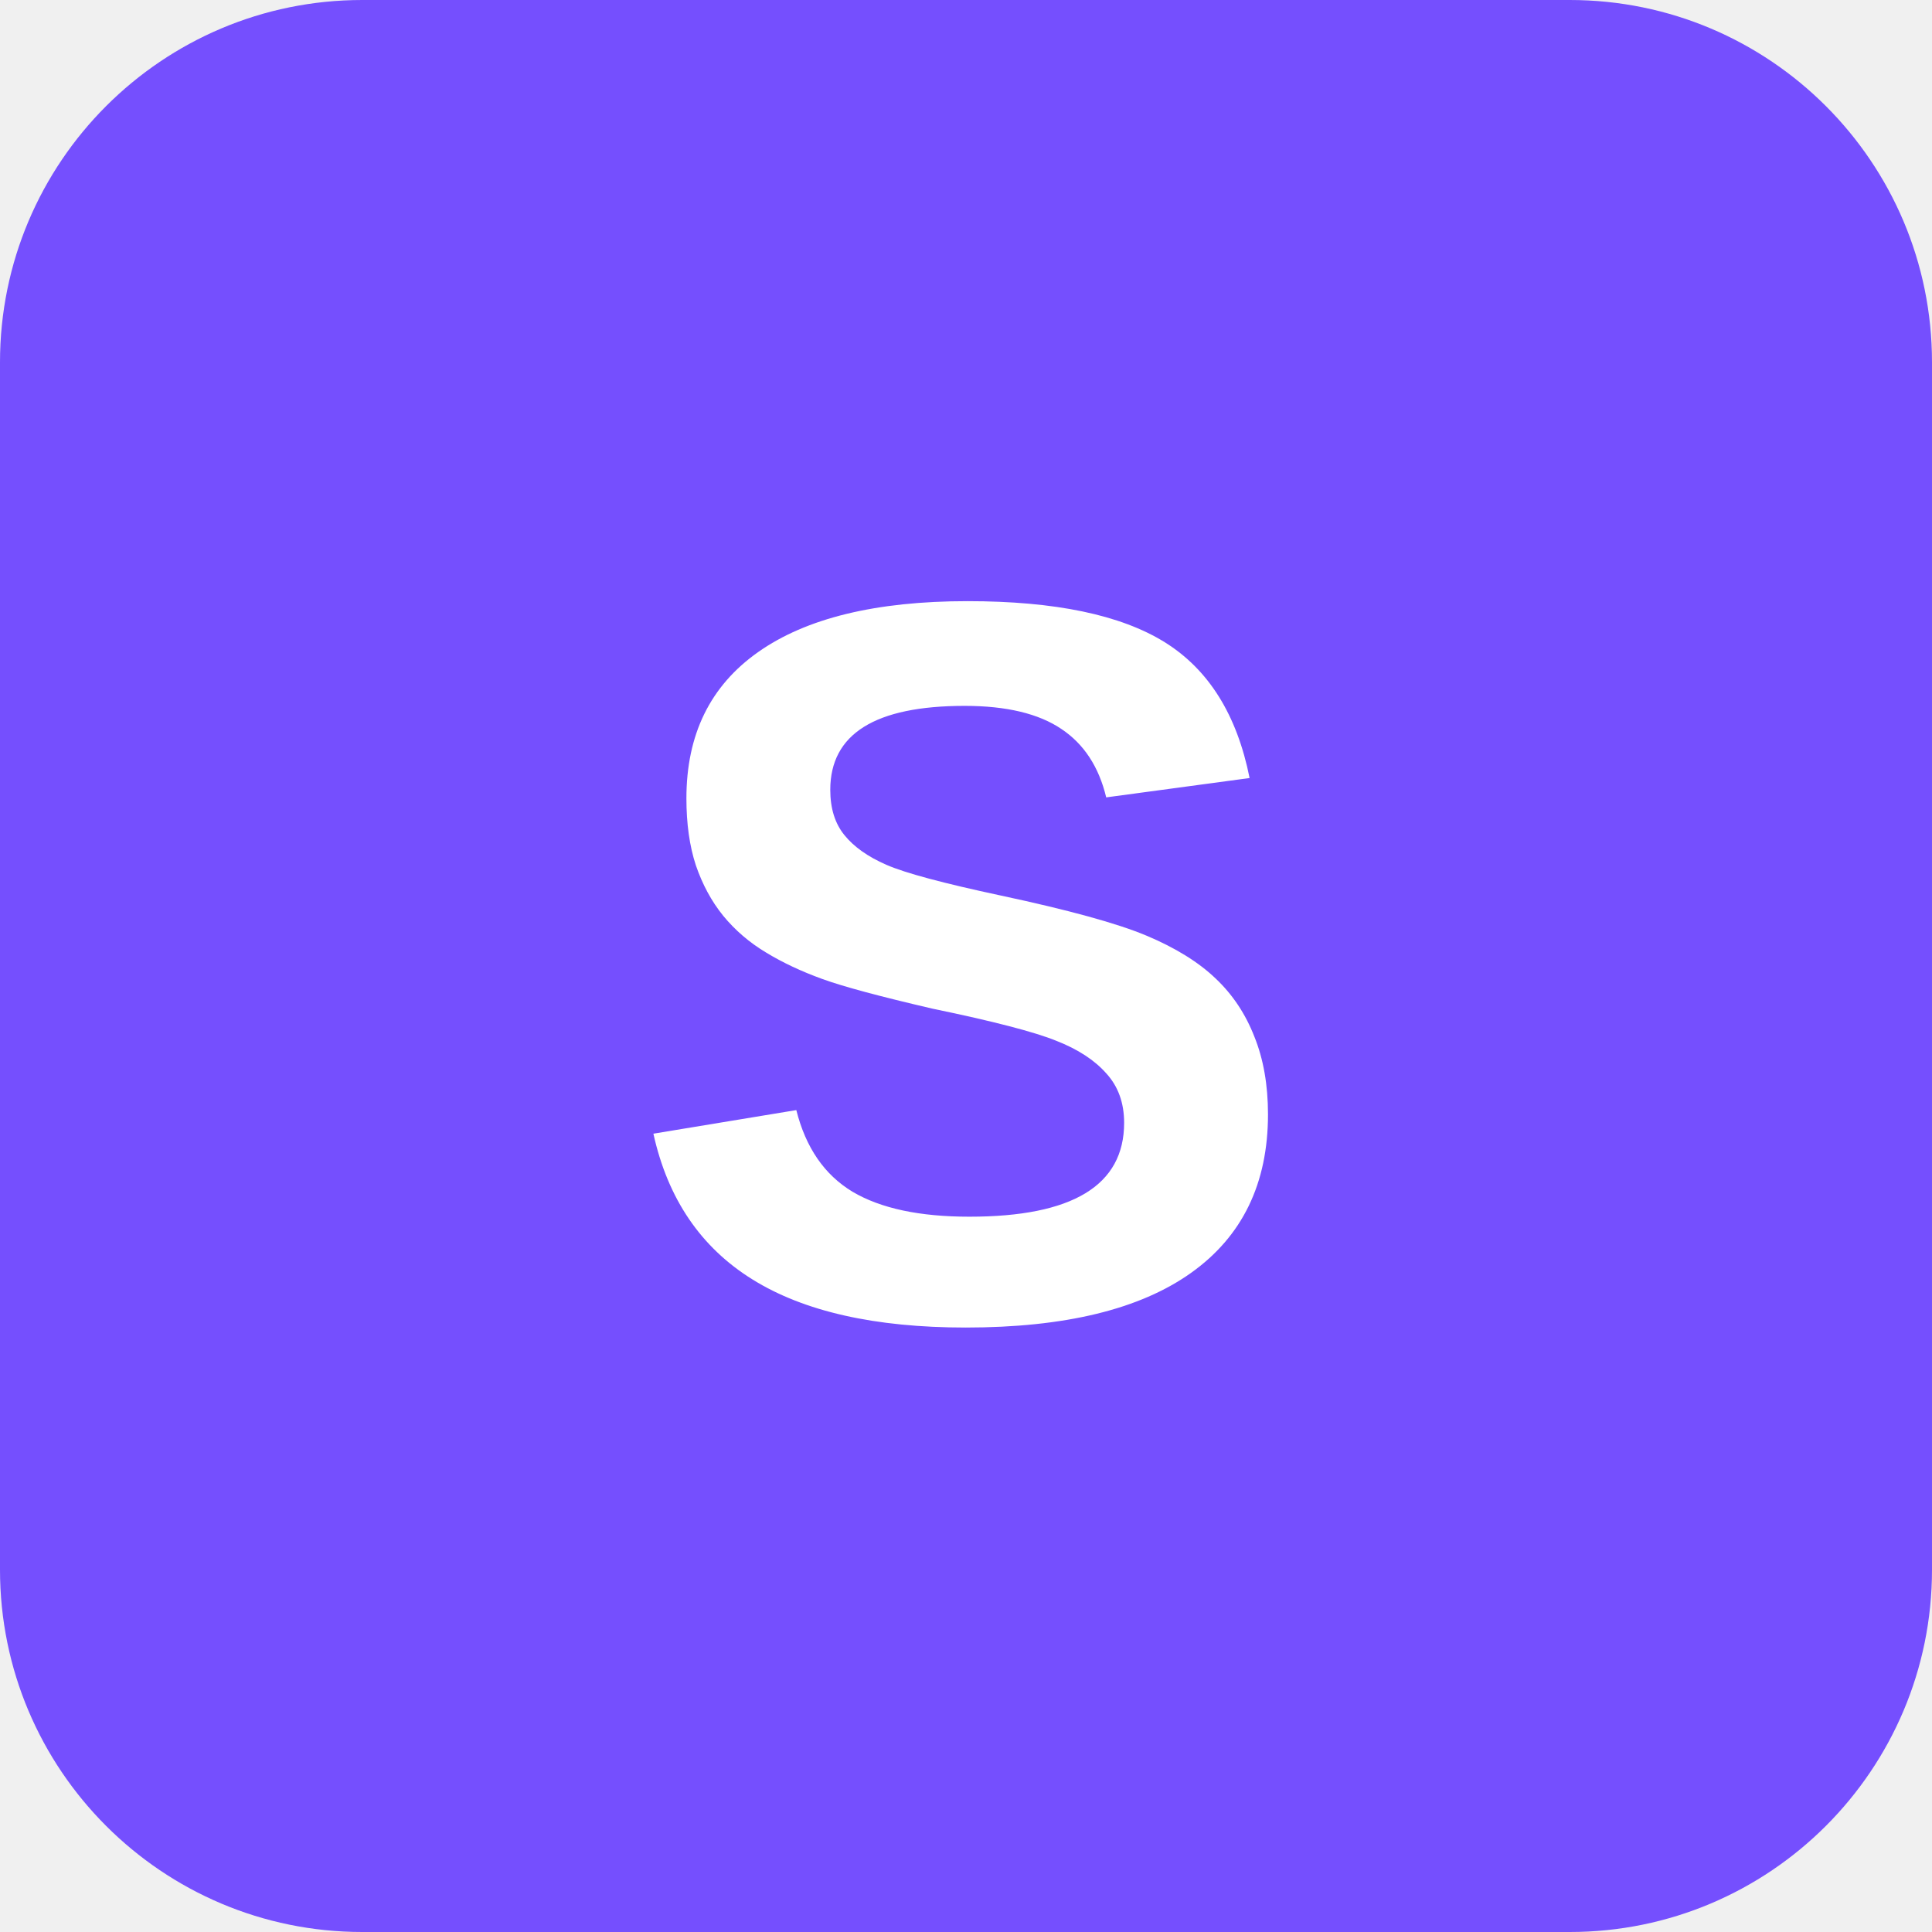
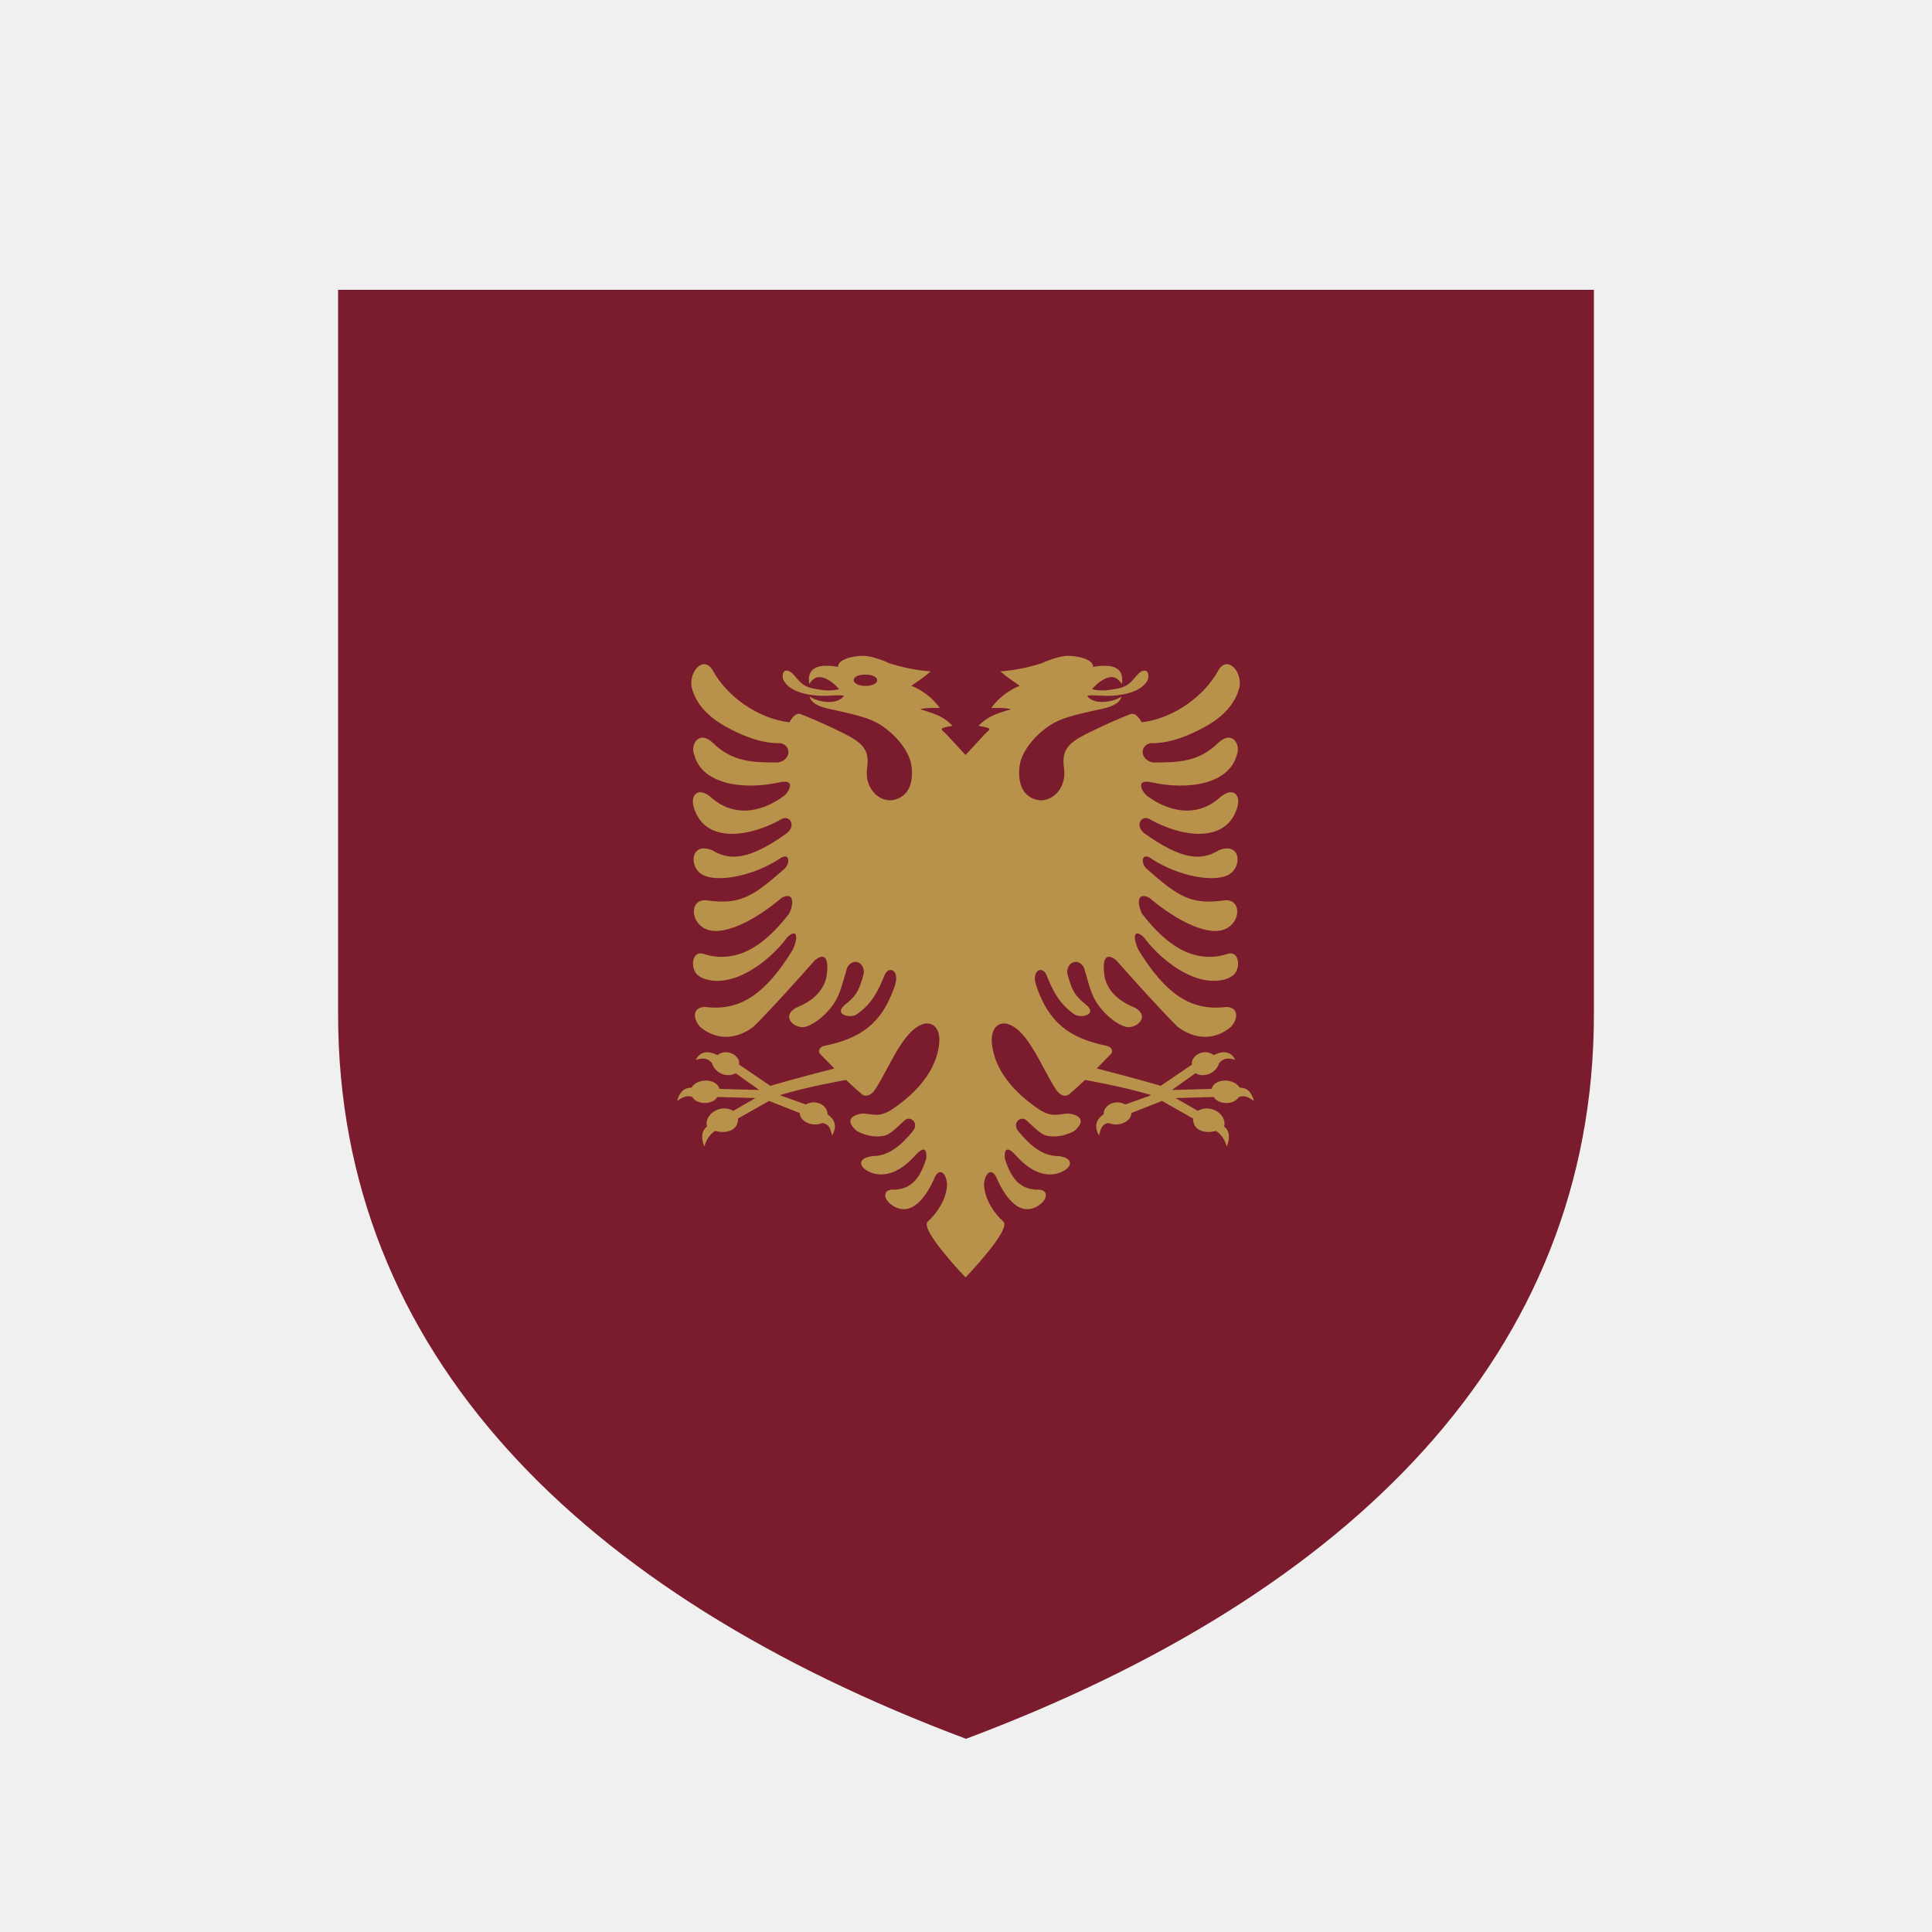
- <svg xmlns="http://www.w3.org/2000/svg" width="64" height="64" viewBox="0 0 64 64">
-   <rect width="64" height="64" rx="12" fill="#754ffe" />
-   <text x="32" y="34" font-family="Arial, sans-serif" font-size="34" font-weight="700" fill="#ffffff" text-anchor="middle" dominant-baseline="middle">S</text>
+ <svg xmlns="http://www.w3.org/2000/svg" viewBox="0 0 80 80" fill="none">
+   <path d="M 14,12 L 66,12 L 66,42 C 66,56 56,66 40,72 C 24,66 14,56 14,42 Z" fill="#7A1B2E" />
+   <g transform="translate(40,40) scale(0.052) translate(-230,-247)">
+     <path d="M259.711,450.472c-6.975,-6.049 -15.431,-18.297 -15.313,-30.103c0.625,-8.804 6.663,-13.918 10.563,-3.172c5.515,11.862 17.345,31.477 33.644,19.97c7.121,-5.227 7.011,-12.922 -2.753,-12.04c-12.059,-0.826 -19.465,-7.461 -24.861,-24.542c-0.981,-9.395 2.927,-9.16 8.379,-3.116c7.01,8.043 20.96,20.197 36.35,13.683c8.553,-3.584 10.967,-10.98 -1.954,-12.801c-12.233,0.178 -22.219,-7.752 -32.157,-19.849c-5.451,-6.692 2.588,-13.448 7.414,-7.752c4.305,3.698 10.334,10.512 15.501,11.45c5.974,1.173 13.38,0.591 21.585,-3.754c8.846,-7.404 5.974,-12.745 -4.763,-13.975c-8.324,0.413 -12.858,3.577 -23.595,-3.584c-19.299,-13.044 -34.641,-30.474 -37.039,-51.44c-1.574,-13.788 5.84,-17.963 12.004,-16.377c16.766,4.313 27.733,35.644 39.333,52.855c3.798,4.96 7.287,5.041 9.756,3.512c4.652,-3.989 8.368,-7.27 13.02,-11.728c0,0 34.127,6.13 52.711,12.188l-20.692,7.354c-7.835,-4.327 -17.291,0.338 -17.291,7.844c-7.414,5.127 -6.817,11.137 -3.619,16.939c0.976,-4.04 1.809,-9.285 7.665,-9.984c8.359,3.458 18.098,-1.476 18.098,-8.004l24.41,-9.594l24.66,13.961c0,9.438 8.943,12.428 18.246,9.879c4.385,2.723 7.204,7.447 8.688,12.498c2.746,-7.285 2.173,-12.428 -2.127,-16.002c2.468,-9.418 -10.731,-18.476 -20.947,-12.444l-17.742,-10.187l30.368,-0.85c3.523,6.239 16.262,6.582 19.978,0c3.175,-0.87 5.86,-1.424 12.052,3.179c-1.951,-7.448 -5.748,-10.632 -11.444,-10.632c-4.33,-7.669 -19.995,-7.633 -22.257,1.001l-31.626,0.88l18.765,-13.361c7.005,4.136 16.833,-0.462 18.802,-7.976c2.793,-3.319 6.236,-4.878 13.014,-2.626c-3.493,-6.187 -8.415,-8.034 -17.306,-3.835c-8.112,-6.144 -18.801,1.31 -17.179,7.497l-24.966,16.986c-18.123,-5.406 -50.944,-13.827 -50.944,-13.827c3.908,-4.111 7.872,-7.93 11.773,-12.098c1.41,-2.441 -0.743,-5.283 -3.734,-5.874c-29.284,-6.045 -46.051,-17.85 -56.211,-47.855c-4.249,-12.566 4.938,-16.321 8.095,-8.633c4.368,10.689 9.186,22.373 22.337,31.42c4.534,3.172 18.032,0.582 10.049,-6.992c-8.269,-6.813 -11.829,-9.742 -15.904,-26.306c0,-8.391 8.553,-12.153 13.324,-4.11c5.104,16.499 5.626,23.603 14.868,34.236c7.002,8.043 16.133,13.448 20.667,13.327c8.158,-0.114 16.371,-8.925 5.46,-15.326c-16.023,-6.4 -21.878,-15.148 -24.236,-23.49c-2.58,-14.557 0.237,-21.605 9.02,-14.444c12.454,14.153 36.231,40.515 48.686,52.791c13.957,10.689 29.972,11.037 42.719,0.177c7.295,-8.399 4.708,-17.437 -6.718,-15.503c-25.778,2.176 -45.299,-10.625 -66.718,-45.217c-4.193,-7.808 -5.341,-19.024 3.909,-10.681c10.674,14.444 26.238,26.719 40.71,32.003c14.527,5.219 26.521,2.336 31.175,-2.233c5.605,-5.605 4.13,-19.728 -5.57,-16.321c-7.984,2.815 -19.236,3.519 -30.946,-1.004c-11.718,-4.58 -23.888,-14.444 -36.809,-31.177c-4.423,-9.451 -2.983,-17.438 5.974,-12.567c21.19,17.972 48.519,32.529 62.469,23.782c10.278,-6.401 10.452,-22.843 -2.579,-21.783c-26.246,3.576 -36.176,-2.233 -61.386,-24.486c-5.736,-4.288 -5.34,-15.155 3.791,-8.221c21.189,13.683 50.125,19.024 61.495,11.863c10.223,-6.401 8.728,-25.959 -8.498,-19.032c-13.783,8.399 -28.999,8.164 -59.486,-13.618c-7.691,-6.401 -1.954,-14.744 4.36,-11.159c24.521,13.974 60.238,19.962 69.535,-8.456c3.616,-10.859 -2.928,-17.203 -12.518,-9.686c-21.07,19.493 -44.958,9.921 -58.33,0.114c-3.83,-2.258 -10.856,-13.683 1.487,-11.563c31.927,7.282 63.506,0.938 69.25,-21.67c3.331,-7.339 -3.22,-20.318 -14.875,-9.451c-15.327,15.148 -31.579,15.674 -52.017,15.56c-10.397,-2.176 -10.508,-13.626 -1.78,-15.325c16.133,0.348 32.037,-6.7 44.784,-13.861c12.463,-7.162 22.796,-17.203 26.072,-31.121c2.01,-12.445 -9.993,-25.659 -17.225,-12.445c-10.682,19.315 -34.341,37.521 -60.642,40.806c-1.369,-2.29 -4.818,-8.164 -9.067,-6.514c-7.723,2.994 -16.925,7.002 -26.399,11.501c-20.422,9.698 -28.934,14.371 -26.481,31.127c2.56,17.483 -10.919,28.531 -22.052,25.48c-9.708,-2.613 -15.065,-11.385 -13.324,-26.597c1.392,-12.121 13.562,-26.784 27.274,-34.471c8.878,-4.968 22.282,-7.687 38.415,-11.272c9.82,-1.933 14.82,-5.753 15.39,-9.75c0,0 -6.71,4.912 -17.455,4.175c-5.08,-0.364 -8.482,-2.597 -9.764,-4.879c3.735,-0.761 10.508,0.121 16.593,0.121c8.094,-0.065 26.886,-1.877 31.871,-13.27c1.551,-7.517 -3.387,-8.869 -7.984,-4.054c-4.937,5.203 -6.971,9.88 -16.877,11.628c-6.029,1.06 -12.059,2.29 -19.813,0.412c4.368,-5.186 11.307,-10.495 17.226,-9.515c1.946,0.323 4.533,2.12 6.607,5.348c1.266,-8.221 -0.982,-17.502 -22.97,-13.626c0.348,-6.223 -12.747,-8.925 -20.612,-8.804c-4.479,0.113 -13.61,2.759 -20.209,5.923c-10.452,3.237 -20.786,5.583 -32.963,6.465c7.066,6.045 8.387,6.401 15.445,11.507c-10.674,3.989 -18.943,12.21 -22.677,17.615c0,0 12.462,-0.348 15.619,1.06c-13.04,3.812 -18.895,6.102 -25.787,13.15c2.413,0.412 6.029,1.116 7.58,1.707c1.614,0.582 1.195,1.642 -0.111,2.638c-2.808,2.144 -14.416,15.625 -17.802,18.853c-3.387,-3.228 -14.994,-16.709 -17.803,-18.853c-1.306,-0.996 -1.725,-2.056 -0.111,-2.638c1.551,-0.591 5.167,-1.295 7.58,-1.707c-6.891,-7.048 -12.747,-9.338 -25.786,-13.15c3.157,-1.408 15.619,-1.06 15.619,-1.06c-3.735,-5.405 -12.003,-13.626 -22.677,-17.615c7.058,-5.106 8.379,-5.462 15.445,-11.507c-12.178,-0.882 -22.511,-3.228 -32.964,-6.465c-6.599,-3.164 -15.73,-5.81 -20.208,-5.923c-7.865,-0.121 -20.96,2.581 -20.612,8.804c-21.989,-3.876 -24.236,5.405 -22.97,13.626c2.073,-3.228 4.66,-5.025 6.607,-5.348c5.918,-0.98 12.858,4.329 17.225,9.515c-7.754,1.878 -13.783,0.648 -19.813,-0.412c-9.906,-1.748 -11.939,-6.425 -16.877,-11.628c-4.597,-4.815 -9.534,-3.463 -7.984,4.054c4.985,11.393 23.777,13.205 31.872,13.27c6.085,0 12.858,-0.882 16.592,-0.121c-1.281,2.282 -4.684,4.515 -9.764,4.879c-10.745,0.737 -17.455,-4.175 -17.455,-4.175c0.57,3.997 5.571,7.817 15.39,9.75c16.134,3.585 29.538,6.304 38.415,11.272c13.713,7.687 25.882,22.35 27.275,34.471c1.74,15.212 -3.616,23.984 -13.325,26.597c-11.133,3.051 -24.612,-7.997 -22.052,-25.48c2.453,-16.756 -6.058,-21.429 -26.48,-31.127c-9.474,-4.499 -18.677,-8.507 -26.399,-11.501c-4.249,-1.65 -7.699,4.224 -9.068,6.514c-26.301,-3.285 -49.959,-21.491 -60.641,-40.806c-7.232,-13.214 -19.235,0 -17.226,12.445c3.276,13.918 13.61,23.959 26.072,31.121c12.747,7.161 28.651,14.209 44.785,13.861c8.727,1.699 8.616,13.149 -1.781,15.325c-20.438,0.114 -36.69,-0.412 -52.016,-15.56c-11.655,-10.867 -18.207,2.112 -14.876,9.451c5.745,22.608 37.323,28.952 69.25,21.67c12.344,-2.12 5.317,9.305 1.488,11.563c-13.372,9.807 -37.26,19.379 -58.331,-0.114c-9.59,-7.517 -16.134,-1.173 -12.518,9.686c9.298,28.418 45.015,22.43 69.535,8.456c6.315,-3.585 12.051,4.758 4.36,11.159c-30.487,21.782 -45.702,22.017 -59.486,13.618c-17.225,-6.927 -18.721,12.631 -8.498,19.032c11.37,7.161 40.306,1.82 61.496,-11.863c9.131,-6.934 9.527,3.933 3.79,8.221c-25.209,22.253 -35.139,28.062 -61.385,24.486c-13.032,-1.06 -12.858,15.382 -2.58,21.783c13.95,8.747 41.28,-5.81 62.47,-23.782c8.956,-4.871 10.397,3.116 5.973,12.567c-12.921,16.733 -25.09,26.597 -36.808,31.177c-11.711,4.523 -22.962,3.819 -30.946,1.004c-9.701,-3.407 -11.175,10.716 -5.571,16.321c4.655,4.569 16.648,7.452 31.176,2.233c14.472,-5.284 30.035,-17.559 40.709,-32.003c9.25,-8.343 8.103,2.873 3.909,10.681c-21.419,34.592 -40.939,47.393 -66.718,45.217c-11.426,-1.934 -14.013,7.104 -6.718,15.503c12.747,10.86 28.762,10.512 42.72,-0.177c12.454,-12.276 36.231,-38.638 48.685,-52.791c8.783,-7.161 11.6,-0.113 9.021,14.444c-2.358,8.342 -8.214,17.09 -24.236,23.49c-10.912,6.401 -2.698,15.212 5.459,15.326c4.534,0.121 13.665,-5.284 20.668,-13.327c9.241,-10.633 9.764,-17.737 14.867,-34.236c4.772,-8.043 13.325,-4.281 13.325,4.11c-4.075,16.564 -7.636,19.493 -15.904,26.306c-7.984,7.574 5.515,10.164 10.049,6.992c13.15,-9.047 17.969,-20.731 22.337,-31.42c3.157,-7.688 12.343,-3.933 8.094,8.633c-10.16,30.005 -26.926,41.81 -56.21,47.855c-2.991,0.591 -5.144,3.433 -3.735,5.874c3.901,4.168 7.865,7.987 11.774,12.098c0,0 -32.822,8.421 -50.945,13.827l-24.965,-16.986c1.621,-6.187 -9.067,-13.641 -17.179,-7.497c-8.891,-4.199 -13.813,-2.352 -17.307,3.835c6.779,-2.252 10.222,-0.693 13.014,2.626c1.969,7.514 11.797,12.112 18.802,7.976l18.765,13.361l-31.626,-0.88c-2.262,-8.634 -17.926,-8.67 -22.256,-1.001c-5.696,0 -9.494,3.184 -11.445,10.632c6.193,-4.603 8.877,-4.049 12.052,-3.179c3.716,6.582 16.456,6.239 19.978,0l30.368,0.85l-17.742,10.187c-10.216,-6.032 -23.414,3.026 -20.947,12.444c-4.299,3.574 -4.873,8.717 -2.127,16.002c1.484,-5.051 4.304,-9.775 8.689,-12.498c9.303,2.549 18.245,-0.441 18.245,-9.879l24.661,-13.961l24.409,9.594c0,6.528 9.739,11.462 18.098,8.004c5.857,0.699 6.689,5.944 7.665,9.984c3.199,-5.802 3.796,-11.812 -3.618,-16.939c0,-7.506 -9.457,-12.171 -17.291,-7.844l-20.692,-7.354c18.583,-6.058 52.71,-12.188 52.71,-12.188c4.653,4.458 8.368,7.739 13.021,11.728c2.469,1.529 5.958,1.448 9.756,-3.512c11.6,-17.211 22.566,-48.542 39.333,-52.855c6.164,-1.586 13.578,2.589 12.003,16.377c-2.397,20.966 -17.74,38.396 -37.038,51.44c-10.737,7.161 -15.271,3.997 -23.595,3.584c-10.738,1.23 -13.61,6.571 -4.764,13.975c8.206,4.345 15.612,4.927 21.586,3.754c5.167,-0.938 11.196,-7.752 15.5,-11.45c4.827,-5.696 12.866,1.06 7.414,7.752c-9.938,12.097 -19.923,20.027 -32.156,19.849c-12.921,1.821 -10.508,9.217 -1.954,12.801c15.389,6.514 29.339,-5.64 36.349,-13.683c5.452,-6.044 9.361,-6.279 8.38,3.116c-5.397,17.081 -12.803,23.716 -24.861,24.542c-9.764,-0.882 -9.875,6.813 -2.754,12.04c16.3,11.507 28.129,-8.108 33.644,-19.97c3.901,-10.746 9.938,-5.632 10.563,3.172c0.119,11.806 -8.338,24.054 -15.313,30.103c-6.975,6.048 30.07,44.507 30.07,44.507c0,0 37.044,-38.459 30.069,-44.507Zm49.643,-435.518c-5.766,0 -9.329,2.022 -9.329,4.472c0,2.487 3.563,4.516 9.329,4.516c5.731,0 9.371,-2.211 9.371,-4.705c0,-2.45 -3.64,-4.283 -9.371,-4.283Zm-159.425,0c5.767,0 9.329,2.022 9.329,4.472c0,2.487 -3.562,4.516 -9.329,4.516c-5.731,0 -9.371,-2.211 -9.371,-4.705c0,-2.45 3.64,-4.283 9.371,-4.283Z" fill="#B8924A" />
+   </g>
</svg>
